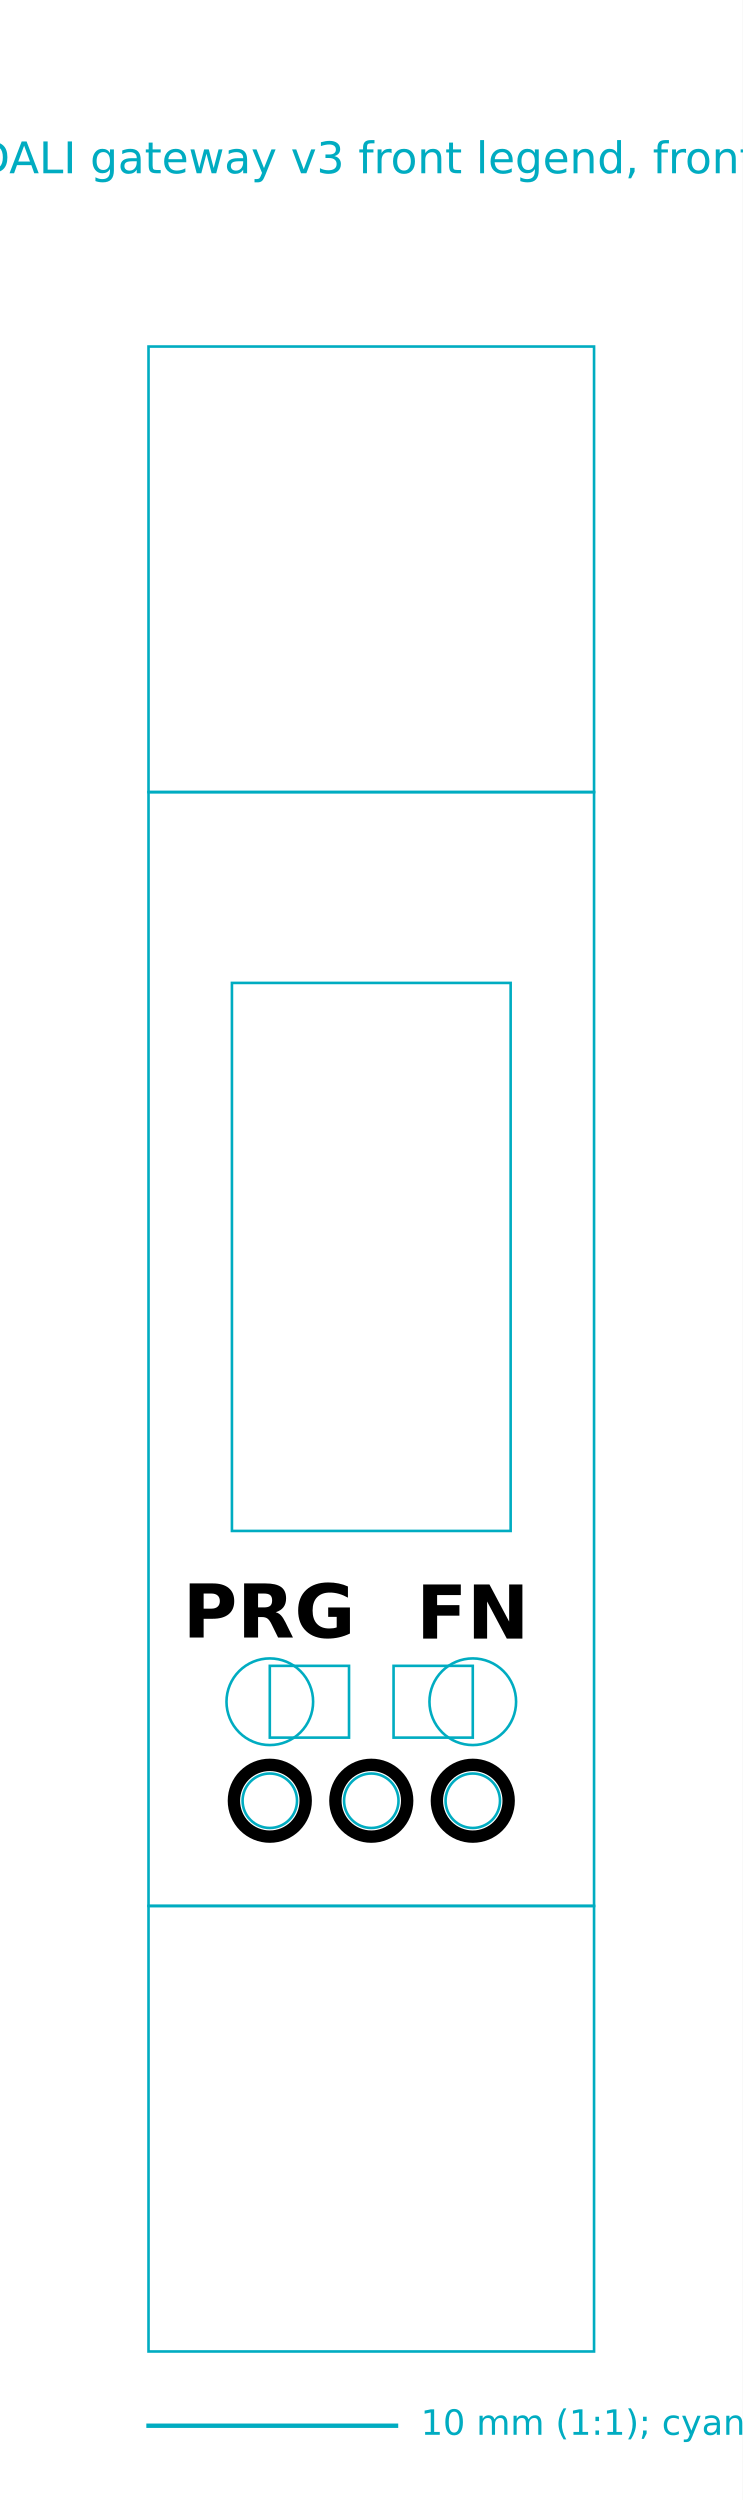
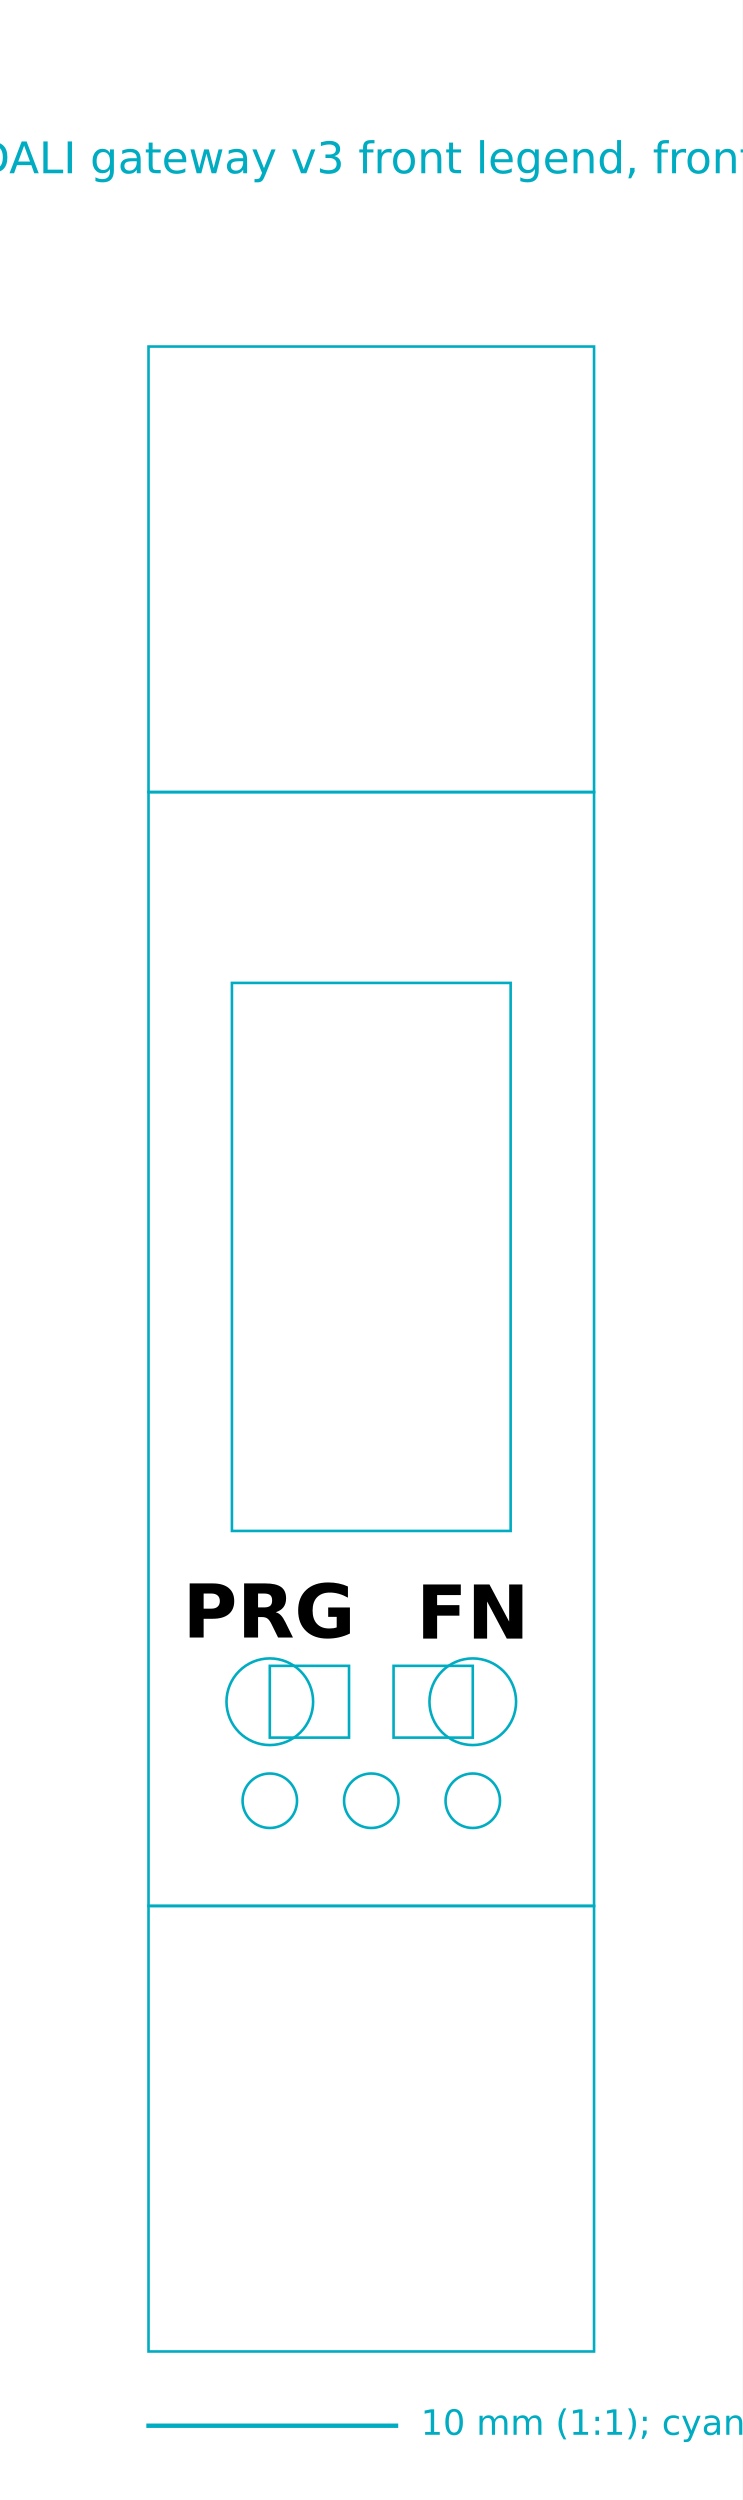
<svg xmlns="http://www.w3.org/2000/svg" xmlns:xlink="http://www.w3.org/1999/xlink" width="85.039pt" height="286.299pt" viewBox="0 0 85.039 286.299" version="1.1">
  <defs>
    <style type="text/css">*{stroke-linejoin: round; stroke-linecap: butt}</style>
  </defs>
  <g id="figure_1">
    <g id="patch_1">
      <path d="M 0 286.299  L 85.039 286.299  L 85.039 0  L 0 0  z " style="fill: #ffffff" />
    </g>
    <g id="axes_1">
      <g id="guides-face-bottom">
-         <path d="M 17.008 269.291  L 68.031 269.291  L 68.031 218.268  L 17.008 218.268  L 17.008 269.291  z " clip-path="url(#p8d68f23e0d)" style="fill: none; stroke: #00acc1; stroke-width: 0.3; stroke-linejoin: miter" />
+         <path d="M 17.008 269.291  L 68.031 269.291  L 68.031 218.268  L 17.008 218.268  L 17.008 269.291  z " clip-path="url(#p66c0e2fc7d)" style="fill: none; stroke: #00acc1; stroke-width: 0.3; stroke-linejoin: miter" />
      </g>
      <g id="guides-face-front">
-         <path d="M 17.008 218.268  L 68.031 218.268  L 68.031 90.709  L 17.008 90.709  L 17.008 218.268  z " clip-path="url(#p8d68f23e0d)" style="fill: none; stroke: #00acc1; stroke-width: 0.3; stroke-linejoin: miter" />
+         <path d="M 17.008 218.268  L 68.031 218.268  L 68.031 90.709  L 17.008 90.709  L 17.008 218.268  z " clip-path="url(#p66c0e2fc7d)" style="fill: none; stroke: #00acc1; stroke-width: 0.3; stroke-linejoin: miter" />
      </g>
      <g id="guides-face-top">
-         <path d="M 17.008 90.709  L 68.031 90.709  L 68.031 39.685  L 17.008 39.685  L 17.008 90.709  z " clip-path="url(#p8d68f23e0d)" style="fill: none; stroke: #00acc1; stroke-width: 0.3; stroke-linejoin: miter" />
+         <path d="M 17.008 90.709  L 68.031 90.709  L 68.031 39.685  L 17.008 39.685  L 17.008 90.709  z " clip-path="url(#p66c0e2fc7d)" style="fill: none; stroke: #00acc1; stroke-width: 0.3; stroke-linejoin: miter" />
      </g>
      <g id="guides-opening">
-         <path d="M 30.898 199.843  C 32.213 199.843 33.475 199.32 34.405 198.39  C 35.336 197.459 35.858 196.197 35.858 194.882  C 35.858 193.566 35.336 192.304 34.405 191.374  C 33.475 190.444 32.213 189.921 30.898 189.921  C 29.582 189.921 28.32 190.444 27.39 191.374  C 26.46 192.304 25.937 193.566 25.937 194.882  C 25.937 196.197 26.46 197.459 27.39 198.39  C 28.32 199.32 29.582 199.843 30.898 199.843  L 30.898 199.843  z " clip-path="url(#p8d68f23e0d)" style="fill: none; stroke: #00acc1; stroke-width: 0.3; stroke-linejoin: miter" />
+         <path d="M 30.898 199.843  C 32.213 199.843 33.475 199.32 34.405 198.39  C 35.336 197.459 35.858 196.197 35.858 194.882  C 35.858 193.566 35.336 192.304 34.405 191.374  C 33.475 190.444 32.213 189.921 30.898 189.921  C 29.582 189.921 28.32 190.444 27.39 191.374  C 26.46 192.304 25.937 193.566 25.937 194.882  C 25.937 196.197 26.46 197.459 27.39 198.39  C 28.32 199.32 29.582 199.843 30.898 199.843  L 30.898 199.843  z " clip-path="url(#p66c0e2fc7d)" style="fill: none; stroke: #00acc1; stroke-width: 0.3; stroke-linejoin: miter" />
      </g>
      <g id="guides-opening">
-         <path d="M 30.898 198.992  L 39.969 198.992  L 39.969 190.772  L 30.898 190.772  L 30.898 198.992  z " clip-path="url(#p8d68f23e0d)" style="fill: none; stroke: #00acc1; stroke-width: 0.3; stroke-linejoin: miter" />
+         <path d="M 30.898 198.992  L 39.969 198.992  L 39.969 190.772  L 30.898 190.772  L 30.898 198.992  z " clip-path="url(#p66c0e2fc7d)" style="fill: none; stroke: #00acc1; stroke-width: 0.3; stroke-linejoin: miter" />
      </g>
      <g id="guides-opening">
-         <path d="M 54.142 199.843  C 55.457 199.843 56.719 199.32 57.649 198.39  C 58.58 197.459 59.102 196.197 59.102 194.882  C 59.102 193.566 58.58 192.304 57.649 191.374  C 56.719 190.444 55.457 189.921 54.142 189.921  C 52.826 189.921 51.564 190.444 50.634 191.374  C 49.704 192.304 49.181 193.566 49.181 194.882  C 49.181 196.197 49.704 197.459 50.634 198.39  C 51.564 199.32 52.826 199.843 54.142 199.843  L 54.142 199.843  z " clip-path="url(#p8d68f23e0d)" style="fill: none; stroke: #00acc1; stroke-width: 0.3; stroke-linejoin: miter" />
+         <path d="M 54.142 199.843  C 55.457 199.843 56.719 199.32 57.649 198.39  C 58.58 197.459 59.102 196.197 59.102 194.882  C 59.102 193.566 58.58 192.304 57.649 191.374  C 56.719 190.444 55.457 189.921 54.142 189.921  C 52.826 189.921 51.564 190.444 50.634 191.374  C 49.704 192.304 49.181 193.566 49.181 194.882  C 49.181 196.197 49.704 197.459 50.634 198.39  C 51.564 199.32 52.826 199.843 54.142 199.843  L 54.142 199.843  z " clip-path="url(#p66c0e2fc7d)" style="fill: none; stroke: #00acc1; stroke-width: 0.3; stroke-linejoin: miter" />
      </g>
      <g id="guides-opening">
-         <path d="M 45.071 198.992  L 54.142 198.992  L 54.142 190.772  L 45.071 190.772  L 45.071 198.992  z " clip-path="url(#p8d68f23e0d)" style="fill: none; stroke: #00acc1; stroke-width: 0.3; stroke-linejoin: miter" />
+         <path d="M 45.071 198.992  L 54.142 198.992  L 54.142 190.772  L 45.071 190.772  L 45.071 198.992  z " clip-path="url(#p66c0e2fc7d)" style="fill: none; stroke: #00acc1; stroke-width: 0.3; stroke-linejoin: miter" />
      </g>
      <g id="guides-opening">
-         <path d="M 30.898 209.339  C 31.725 209.339 32.518 209.01 33.102 208.425  C 33.687 207.841 34.016 207.047 34.016 206.22  C 34.016 205.394 33.687 204.6 33.102 204.016  C 32.518 203.431 31.725 203.102 30.898 203.102  C 30.071 203.102 29.278 203.431 28.693 204.016  C 28.108 204.6 27.78 205.394 27.78 206.22  C 27.78 207.047 28.108 207.841 28.693 208.425  C 29.278 209.01 30.071 209.339 30.898 209.339  L 30.898 209.339  z " clip-path="url(#p8d68f23e0d)" style="fill: none; stroke: #00acc1; stroke-width: 0.3; stroke-linejoin: miter" />
+         <path d="M 30.898 209.339  C 31.725 209.339 32.518 209.01 33.102 208.425  C 33.687 207.841 34.016 207.047 34.016 206.22  C 34.016 205.394 33.687 204.6 33.102 204.016  C 32.518 203.431 31.725 203.102 30.898 203.102  C 30.071 203.102 29.278 203.431 28.693 204.016  C 28.108 204.6 27.78 205.394 27.78 206.22  C 27.78 207.047 28.108 207.841 28.693 208.425  C 29.278 209.01 30.071 209.339 30.898 209.339  L 30.898 209.339  z " clip-path="url(#p66c0e2fc7d)" style="fill: none; stroke: #00acc1; stroke-width: 0.3; stroke-linejoin: miter" />
      </g>
      <g id="guides-opening">
-         <path d="M 42.52 209.339  C 43.347 209.339 44.14 209.01 44.725 208.425  C 45.309 207.841 45.638 207.047 45.638 206.22  C 45.638 205.394 45.309 204.6 44.725 204.016  C 44.14 203.431 43.347 203.102 42.52 203.102  C 41.693 203.102 40.9 203.431 40.315 204.016  C 39.73 204.6 39.402 205.394 39.402 206.22  C 39.402 207.047 39.73 207.841 40.315 208.425  C 40.9 209.01 41.693 209.339 42.52 209.339  L 42.52 209.339  z " clip-path="url(#p8d68f23e0d)" style="fill: none; stroke: #00acc1; stroke-width: 0.3; stroke-linejoin: miter" />
+         <path d="M 42.52 209.339  C 43.347 209.339 44.14 209.01 44.725 208.425  C 45.309 207.841 45.638 207.047 45.638 206.22  C 45.638 205.394 45.309 204.6 44.725 204.016  C 44.14 203.431 43.347 203.102 42.52 203.102  C 41.693 203.102 40.9 203.431 40.315 204.016  C 39.73 204.6 39.402 205.394 39.402 206.22  C 39.402 207.047 39.73 207.841 40.315 208.425  C 40.9 209.01 41.693 209.339 42.52 209.339  L 42.52 209.339  z " clip-path="url(#p66c0e2fc7d)" style="fill: none; stroke: #00acc1; stroke-width: 0.3; stroke-linejoin: miter" />
      </g>
      <g id="guides-opening">
-         <path d="M 54.142 209.339  C 54.969 209.339 55.762 209.01 56.347 208.425  C 56.931 207.841 57.26 207.047 57.26 206.22  C 57.26 205.394 56.931 204.6 56.347 204.016  C 55.762 203.431 54.969 203.102 54.142 203.102  C 53.315 203.102 52.522 203.431 51.937 204.016  C 51.352 204.6 51.024 205.394 51.024 206.22  C 51.024 207.047 51.352 207.841 51.937 208.425  C 52.522 209.01 53.315 209.339 54.142 209.339  L 54.142 209.339  z " clip-path="url(#p8d68f23e0d)" style="fill: none; stroke: #00acc1; stroke-width: 0.3; stroke-linejoin: miter" />
+         <path d="M 54.142 209.339  C 54.969 209.339 55.762 209.01 56.347 208.425  C 56.931 207.841 57.26 207.047 57.26 206.22  C 57.26 205.394 56.931 204.6 56.347 204.016  C 55.762 203.431 54.969 203.102 54.142 203.102  C 53.315 203.102 52.522 203.431 51.937 204.016  C 51.352 204.6 51.024 205.394 51.024 206.22  C 51.024 207.047 51.352 207.841 51.937 208.425  C 52.522 209.01 53.315 209.339 54.142 209.339  L 54.142 209.339  z " clip-path="url(#p66c0e2fc7d)" style="fill: none; stroke: #00acc1; stroke-width: 0.3; stroke-linejoin: miter" />
      </g>
      <g id="guides-opening">
-         <path d="M 26.561 175.323  L 58.479 175.323  L 58.479 112.564  L 26.561 112.564  L 26.561 175.323  z " clip-path="url(#p8d68f23e0d)" style="fill: none; stroke: #00acc1; stroke-width: 0.3; stroke-linejoin: miter" />
-       </g>
-       <g id="print-led-ring">
-         <path d="M 30.898 210.331  C 31.988 210.331 33.033 209.898 33.804 209.127  C 34.575 208.356 35.008 207.311 35.008 206.22  C 35.008 205.13 34.575 204.085 33.804 203.314  C 33.033 202.543 31.988 202.11 30.898 202.11  C 29.808 202.11 28.762 202.543 27.991 203.314  C 27.22 204.085 26.787 205.13 26.787 206.22  C 26.787 207.311 27.22 208.356 27.991 209.127  C 28.762 209.898 29.808 210.331 30.898 210.331  L 30.898 210.331  z " clip-path="url(#p8d68f23e0d)" style="fill: none; stroke: #000000; stroke-width: 1.417; stroke-linejoin: miter" />
-       </g>
-       <g id="print-led-ring">
-         <path d="M 42.52 210.331  C 43.61 210.331 44.655 209.898 45.426 209.127  C 46.197 208.356 46.63 207.311 46.63 206.22  C 46.63 205.13 46.197 204.085 45.426 203.314  C 44.655 202.543 43.61 202.11 42.52 202.11  C 41.43 202.11 40.384 202.543 39.613 203.314  C 38.843 204.085 38.409 205.13 38.409 206.22  C 38.409 207.311 38.843 208.356 39.613 209.127  C 40.384 209.898 41.43 210.331 42.52 210.331  L 42.52 210.331  z " clip-path="url(#p8d68f23e0d)" style="fill: none; stroke: #000000; stroke-width: 1.417; stroke-linejoin: miter" />
-       </g>
-       <g id="print-led-ring">
-         <path d="M 54.142 210.331  C 55.232 210.331 56.277 209.898 57.048 209.127  C 57.819 208.356 58.252 207.311 58.252 206.22  C 58.252 205.13 57.819 204.085 57.048 203.314  C 56.277 202.543 55.232 202.11 54.142 202.11  C 53.052 202.11 52.006 202.543 51.235 203.314  C 50.465 204.085 50.031 205.13 50.031 206.22  C 50.031 207.311 50.465 208.356 51.235 209.127  C 52.006 209.898 53.052 210.331 54.142 210.331  L 54.142 210.331  z " clip-path="url(#p8d68f23e0d)" style="fill: none; stroke: #000000; stroke-width: 1.417; stroke-linejoin: miter" />
+         <path d="M 26.561 175.323  L 58.479 175.323  L 58.479 112.564  L 26.561 112.564  L 26.561 175.323  z " clip-path="url(#p66c0e2fc7d)" style="fill: none; stroke: #00acc1; stroke-width: 0.3; stroke-linejoin: miter" />
      </g>
      <g id="print-text">
-         <path d="M 21.721 181.333  L 24.374 181.333  Q 25.557 181.333 26.19 181.859  Q 26.824 182.384 26.824 183.355  Q 26.824 184.332 26.19 184.857  Q 25.557 185.381 24.374 185.381  L 23.32 185.381  L 23.32 187.533  L 21.721 187.533  L 21.721 181.333  z M 23.32 182.491  L 23.32 184.223  L 24.203 184.223  Q 24.669 184.223 24.922 183.997  Q 25.176 183.771 25.176 183.355  Q 25.176 182.941 24.922 182.716  Q 24.669 182.491 24.203 182.491  L 23.32 182.491  z M 30.225 184.082  Q 30.728 184.082 30.945 183.896  Q 31.163 183.709 31.163 183.281  Q 31.163 182.857 30.945 182.675  Q 30.728 182.491 30.225 182.491  L 29.553 182.491  L 29.553 184.082  L 30.225 184.082  z M 29.553 185.186  L 29.553 187.533  L 27.954 187.533  L 27.954 181.333  L 30.395 181.333  Q 31.62 181.333 32.191 181.745  Q 32.762 182.155 32.762 183.044  Q 32.762 183.658 32.464 184.053  Q 32.168 184.447 31.57 184.635  Q 31.898 184.709 32.157 184.973  Q 32.418 185.237 32.683 185.772  L 33.551 187.533  L 31.849 187.533  L 31.093 185.993  Q 30.864 185.528 30.629 185.357  Q 30.395 185.186 30.005 185.186  L 29.553 185.186  z M 40.074 187.072  Q 39.476 187.363 38.833 187.509  Q 38.19 187.654 37.504 187.654  Q 35.955 187.654 35.05 186.787  Q 34.145 185.921 34.145 184.439  Q 34.145 182.941 35.066 182.081  Q 35.988 181.221 37.592 181.221  Q 38.21 181.221 38.776 181.338  Q 39.343 181.454 39.845 181.682  L 39.845 182.964  Q 39.327 182.671 38.814 182.526  Q 38.301 182.38 37.786 182.38  Q 36.832 182.38 36.315 182.914  Q 35.798 183.447 35.798 184.439  Q 35.798 185.423 36.296 185.959  Q 36.795 186.495 37.711 186.495  Q 37.961 186.495 38.175 186.464  Q 38.389 186.432 38.559 186.366  L 38.559 185.162  L 37.583 185.162  L 37.583 184.09  L 40.074 184.09  L 40.074 187.072  z " clip-path="url(#p8d68f23e0d)" />
+         <path d="M 21.721 181.333  L 24.374 181.333  Q 25.557 181.333 26.19 181.859  Q 26.824 182.384 26.824 183.355  Q 26.824 184.332 26.19 184.857  Q 25.557 185.381 24.374 185.381  L 23.32 185.381  L 23.32 187.533  L 21.721 187.533  L 21.721 181.333  z M 23.32 182.491  L 23.32 184.223  L 24.203 184.223  Q 24.669 184.223 24.922 183.997  Q 25.176 183.771 25.176 183.355  Q 25.176 182.941 24.922 182.716  Q 24.669 182.491 24.203 182.491  L 23.32 182.491  z M 30.225 184.082  Q 30.728 184.082 30.945 183.896  Q 31.163 183.709 31.163 183.281  Q 31.163 182.857 30.945 182.675  Q 30.728 182.491 30.225 182.491  L 29.553 182.491  L 29.553 184.082  L 30.225 184.082  z M 29.553 185.186  L 29.553 187.533  L 27.954 187.533  L 27.954 181.333  L 30.395 181.333  Q 31.62 181.333 32.191 181.745  Q 32.762 182.155 32.762 183.044  Q 32.762 183.658 32.464 184.053  Q 32.168 184.447 31.57 184.635  Q 31.898 184.709 32.157 184.973  Q 32.418 185.237 32.683 185.772  L 33.551 187.533  L 31.849 187.533  L 31.093 185.993  Q 30.864 185.528 30.629 185.357  Q 30.395 185.186 30.005 185.186  L 29.553 185.186  z M 40.074 187.072  Q 39.476 187.363 38.833 187.509  Q 38.19 187.654 37.504 187.654  Q 35.955 187.654 35.05 186.787  Q 34.145 185.921 34.145 184.439  Q 34.145 182.941 35.066 182.081  Q 35.988 181.221 37.592 181.221  Q 38.21 181.221 38.776 181.338  Q 39.343 181.454 39.845 181.682  L 39.845 182.964  Q 39.327 182.671 38.814 182.526  Q 38.301 182.38 37.786 182.38  Q 36.832 182.38 36.315 182.914  Q 35.798 183.447 35.798 184.439  Q 35.798 185.423 36.296 185.959  Q 36.795 186.495 37.711 186.495  Q 37.961 186.495 38.175 186.464  Q 38.389 186.432 38.559 186.366  L 38.559 185.162  L 37.583 185.162  L 37.583 184.09  L 40.074 184.09  L 40.074 187.072  z " clip-path="url(#p66c0e2fc7d)" />
      </g>
      <g id="print-text">
-         <path d="M 48.459 181.454  L 52.772 181.454  L 52.772 182.663  L 50.058 182.663  L 50.058 183.816  L 52.612 183.816  L 52.612 185.025  L 50.058 185.025  L 50.058 187.654  L 48.459 187.654  L 48.459 181.454  z M 54.269 181.454  L 56.053 181.454  L 58.308 185.706  L 58.308 181.454  L 59.824 181.454  L 59.824 187.654  L 58.038 187.654  L 55.783 183.402  L 55.783 187.654  L 54.269 187.654  L 54.269 181.454  z " clip-path="url(#p8d68f23e0d)" />
+         <path d="M 48.459 181.454  L 52.772 181.454  L 52.772 182.663  L 50.058 182.663  L 50.058 183.816  L 52.612 183.816  L 52.612 185.025  L 50.058 185.025  L 50.058 187.654  L 48.459 187.654  L 48.459 181.454  z M 54.269 181.454  L 56.053 181.454  L 58.308 185.706  L 58.308 181.454  L 59.824 181.454  L 59.824 187.654  L 58.038 187.654  L 55.783 183.402  L 55.783 187.654  L 54.269 187.654  L 54.269 181.454  z " clip-path="url(#p66c0e2fc7d)" />
      </g>
      <g id="guides-scale">
-         <path d="M 17.008 277.795  L 45.354 277.795  " clip-path="url(#p8d68f23e0d)" style="fill: none; stroke: #00acc1; stroke-width: 0.5; stroke-linecap: square" />
+         <path d="M 17.008 277.795  L 45.354 277.795  " clip-path="url(#p66c0e2fc7d)" style="fill: none; stroke: #00acc1; stroke-width: 0.5; stroke-linecap: square" />
      </g>
      <g id="guides-note">
        <g style="fill: #00acc1" transform="translate(48.18898 278.8345) scale(0.04 -0.04)">
          <defs>
            <path id="DejaVuSans-14" d="M 794 531  L 1825 531  L 1825 4091  L 703 3866  L 703 4441  L 1819 4666  L 2450 4666  L 2450 531  L 3481 531  L 3481 0  L 794 0  L 794 531  z " transform="scale(0.015625)" />
            <path id="DejaVuSans-13" d="M 2034 4250  Q 1547 4250 1301 3770  Q 1056 3291 1056 2328  Q 1056 1369 1301 889  Q 1547 409 2034 409  Q 2525 409 2770 889  Q 3016 1369 3016 2328  Q 3016 3291 2770 3770  Q 2525 4250 2034 4250  z M 2034 4750  Q 2819 4750 3233 4129  Q 3647 3509 3647 2328  Q 3647 1150 3233 529  Q 2819 -91 2034 -91  Q 1250 -91 836 529  Q 422 1150 422 2328  Q 422 3509 836 4129  Q 1250 4750 2034 4750  z " transform="scale(0.015625)" />
            <path id="DejaVuSans-3" transform="scale(0.015625)" />
            <path id="DejaVuSans-50" d="M 3328 2828  Q 3544 3216 3844 3400  Q 4144 3584 4550 3584  Q 5097 3584 5394 3201  Q 5691 2819 5691 2113  L 5691 0  L 5113 0  L 5113 2094  Q 5113 2597 4934 2840  Q 4756 3084 4391 3084  Q 3944 3084 3684 2787  Q 3425 2491 3425 1978  L 3425 0  L 2847 0  L 2847 2094  Q 2847 2600 2669 2842  Q 2491 3084 2119 3084  Q 1678 3084 1418 2786  Q 1159 2488 1159 1978  L 1159 0  L 581 0  L 581 3500  L 1159 3500  L 1159 2956  Q 1356 3278 1631 3431  Q 1906 3584 2284 3584  Q 2666 3584 2933 3390  Q 3200 3197 3328 2828  z " transform="scale(0.015625)" />
            <path id="DejaVuSans-b" d="M 1984 4856  Q 1566 4138 1362 3434  Q 1159 2731 1159 2009  Q 1159 1288 1364 580  Q 1569 -128 1984 -844  L 1484 -844  Q 1016 -109 783 600  Q 550 1309 550 2009  Q 550 2706 781 3412  Q 1013 4119 1484 4856  L 1984 4856  z " transform="scale(0.015625)" />
            <path id="DejaVuSans-1d" d="M 750 794  L 1409 794  L 1409 0  L 750 0  L 750 794  z M 750 3309  L 1409 3309  L 1409 2516  L 750 2516  L 750 3309  z " transform="scale(0.015625)" />
            <path id="DejaVuSans-c" d="M 513 4856  L 1013 4856  Q 1481 4119 1714 3412  Q 1947 2706 1947 2009  Q 1947 1309 1714 600  Q 1481 -109 1013 -844  L 513 -844  Q 928 -128 1133 580  Q 1338 1288 1338 2009  Q 1338 2731 1133 3434  Q 928 4138 513 4856  z " transform="scale(0.015625)" />
            <path id="DejaVuSans-1e" d="M 750 3309  L 1409 3309  L 1409 2516  L 750 2516  L 750 3309  z M 750 794  L 1409 794  L 1409 256  L 897 -744  L 494 -744  L 750 256  L 750 794  z " transform="scale(0.015625)" />
            <path id="DejaVuSans-46" d="M 3122 3366  L 3122 2828  Q 2878 2963 2633 3030  Q 2388 3097 2138 3097  Q 1578 3097 1268 2742  Q 959 2388 959 1747  Q 959 1106 1268 751  Q 1578 397 2138 397  Q 2388 397 2633 464  Q 2878 531 3122 666  L 3122 134  Q 2881 22 2623 -34  Q 2366 -91 2075 -91  Q 1284 -91 818 406  Q 353 903 353 1747  Q 353 2603 823 3093  Q 1294 3584 2113 3584  Q 2378 3584 2631 3529  Q 2884 3475 3122 3366  z " transform="scale(0.015625)" />
            <path id="DejaVuSans-5c" d="M 2059 -325  Q 1816 -950 1584 -1140  Q 1353 -1331 966 -1331  L 506 -1331  L 506 -850  L 844 -850  Q 1081 -850 1212 -737  Q 1344 -625 1503 -206  L 1606 56  L 191 3500  L 800 3500  L 1894 763  L 2988 3500  L 3597 3500  L 2059 -325  z " transform="scale(0.015625)" />
            <path id="DejaVuSans-44" d="M 2194 1759  Q 1497 1759 1228 1600  Q 959 1441 959 1056  Q 959 750 1161 570  Q 1363 391 1709 391  Q 2188 391 2477 730  Q 2766 1069 2766 1631  L 2766 1759  L 2194 1759  z M 3341 1997  L 3341 0  L 2766 0  L 2766 531  Q 2569 213 2275 61  Q 1981 -91 1556 -91  Q 1019 -91 701 211  Q 384 513 384 1019  Q 384 1609 779 1909  Q 1175 2209 1959 2209  L 2766 2209  L 2766 2266  Q 2766 2663 2505 2880  Q 2244 3097 1772 3097  Q 1472 3097 1187 3025  Q 903 2953 641 2809  L 641 3341  Q 956 3463 1253 3523  Q 1550 3584 1831 3584  Q 2591 3584 2966 3190  Q 3341 2797 3341 1997  z " transform="scale(0.015625)" />
            <path id="DejaVuSans-51" d="M 3513 2113  L 3513 0  L 2938 0  L 2938 2094  Q 2938 2591 2744 2837  Q 2550 3084 2163 3084  Q 1697 3084 1428 2787  Q 1159 2491 1159 1978  L 1159 0  L 581 0  L 581 3500  L 1159 3500  L 1159 2956  Q 1366 3272 1645 3428  Q 1925 3584 2291 3584  Q 2894 3584 3203 3211  Q 3513 2838 3513 2113  z " transform="scale(0.015625)" />
            <path id="DejaVuSans-20" d="M 678 2906  L 4684 2906  L 4684 2381  L 678 2381  L 678 2906  z M 678 1631  L 4684 1631  L 4684 1100  L 678 1100  L 678 1631  z " transform="scale(0.015625)" />
            <path id="DejaVuSans-4a" d="M 2906 1791  Q 2906 2416 2648 2759  Q 2391 3103 1925 3103  Q 1463 3103 1205 2759  Q 947 2416 947 1791  Q 947 1169 1205 825  Q 1463 481 1925 481  Q 2391 481 2648 825  Q 2906 1169 2906 1791  z M 3481 434  Q 3481 -459 3084 -895  Q 2688 -1331 1869 -1331  Q 1566 -1331 1297 -1286  Q 1028 -1241 775 -1147  L 775 -588  Q 1028 -725 1275 -790  Q 1522 -856 1778 -856  Q 2344 -856 2625 -561  Q 2906 -266 2906 331  L 2906 616  Q 2728 306 2450 153  Q 2172 0 1784 0  Q 1141 0 747 490  Q 353 981 353 1791  Q 353 2603 747 3093  Q 1141 3584 1784 3584  Q 2172 3584 2450 3431  Q 2728 3278 2906 2969  L 2906 3500  L 3481 3500  L 3481 434  z " transform="scale(0.015625)" />
            <path id="DejaVuSans-58" d="M 544 1381  L 544 3500  L 1119 3500  L 1119 1403  Q 1119 906 1312 657  Q 1506 409 1894 409  Q 2359 409 2629 706  Q 2900 1003 2900 1516  L 2900 3500  L 3475 3500  L 3475 0  L 2900 0  L 2900 538  Q 2691 219 2414 64  Q 2138 -91 1772 -91  Q 1169 -91 856 284  Q 544 659 544 1381  z M 1991 3584  L 1991 3584  z " transform="scale(0.015625)" />
            <path id="DejaVuSans-4c" d="M 603 3500  L 1178 3500  L 1178 0  L 603 0  L 603 3500  z M 603 4863  L 1178 4863  L 1178 4134  L 603 4134  L 603 4863  z " transform="scale(0.015625)" />
            <path id="DejaVuSans-47" d="M 2906 2969  L 2906 4863  L 3481 4863  L 3481 0  L 2906 0  L 2906 525  Q 2725 213 2448 61  Q 2172 -91 1784 -91  Q 1150 -91 751 415  Q 353 922 353 1747  Q 353 2572 751 3078  Q 1150 3584 1784 3584  Q 2172 3584 2448 3432  Q 2725 3281 2906 2969  z M 947 1747  Q 947 1113 1208 752  Q 1469 391 1925 391  Q 2381 391 2643 752  Q 2906 1113 2906 1747  Q 2906 2381 2643 2742  Q 2381 3103 1925 3103  Q 1469 3103 1208 2742  Q 947 2381 947 1747  z " transform="scale(0.015625)" />
            <path id="DejaVuSans-48" d="M 3597 1894  L 3597 1613  L 953 1613  Q 991 1019 1311 708  Q 1631 397 2203 397  Q 2534 397 2845 478  Q 3156 559 3463 722  L 3463 178  Q 3153 47 2828 -22  Q 2503 -91 2169 -91  Q 1331 -91 842 396  Q 353 884 353 1716  Q 353 2575 817 3079  Q 1281 3584 2069 3584  Q 2775 3584 3186 3129  Q 3597 2675 3597 1894  z M 3022 2063  Q 3016 2534 2758 2815  Q 2500 3097 2075 3097  Q 1594 3097 1305 2825  Q 1016 2553 972 2059  L 3022 2063  z " transform="scale(0.015625)" />
            <path id="DejaVuSans-56" d="M 2834 3397  L 2834 2853  Q 2591 2978 2328 3040  Q 2066 3103 1784 3103  Q 1356 3103 1142 2972  Q 928 2841 928 2578  Q 928 2378 1081 2264  Q 1234 2150 1697 2047  L 1894 2003  Q 2506 1872 2764 1633  Q 3022 1394 3022 966  Q 3022 478 2636 193  Q 2250 -91 1575 -91  Q 1294 -91 989 -36  Q 684 19 347 128  L 347 722  Q 666 556 975 473  Q 1284 391 1588 391  Q 1994 391 2212 530  Q 2431 669 2431 922  Q 2431 1156 2273 1281  Q 2116 1406 1581 1522  L 1381 1569  Q 847 1681 609 1914  Q 372 2147 372 2553  Q 372 3047 722 3315  Q 1072 3584 1716 3584  Q 2034 3584 2315 3537  Q 2597 3491 2834 3397  z " transform="scale(0.015625)" />
            <path id="DejaVuSans-f" d="M 750 794  L 1409 794  L 1409 256  L 897 -744  L 494 -744  L 750 256  L 750 794  z " transform="scale(0.015625)" />
            <path id="DejaVuSans-52" d="M 1959 3097  Q 1497 3097 1228 2736  Q 959 2375 959 1747  Q 959 1119 1226 758  Q 1494 397 1959 397  Q 2419 397 2687 759  Q 2956 1122 2956 1747  Q 2956 2369 2687 2733  Q 2419 3097 1959 3097  z M 1959 3584  Q 2709 3584 3137 3096  Q 3566 2609 3566 1747  Q 3566 888 3137 398  Q 2709 -91 1959 -91  Q 1206 -91 779 398  Q 353 888 353 1747  Q 353 2609 779 3096  Q 1206 3584 1959 3584  z " transform="scale(0.015625)" />
            <path id="DejaVuSans-57" d="M 1172 4494  L 1172 3500  L 2356 3500  L 2356 3053  L 1172 3053  L 1172 1153  Q 1172 725 1289 603  Q 1406 481 1766 481  L 2356 481  L 2356 0  L 1766 0  Q 1100 0 847 248  Q 594 497 594 1153  L 594 3053  L 172 3053  L 172 3500  L 594 3500  L 594 4494  L 1172 4494  z " transform="scale(0.015625)" />
            <path id="DejaVuSans-53" d="M 1159 525  L 1159 -1331  L 581 -1331  L 581 3500  L 1159 3500  L 1159 2969  Q 1341 3281 1617 3432  Q 1894 3584 2278 3584  Q 2916 3584 3314 3078  Q 3713 2572 3713 1747  Q 3713 922 3314 415  Q 2916 -91 2278 -91  Q 1894 -91 1617 61  Q 1341 213 1159 525  z M 3116 1747  Q 3116 2381 2855 2742  Q 2594 3103 2138 3103  Q 1681 3103 1420 2742  Q 1159 2381 1159 1747  Q 1159 1113 1420 752  Q 1681 391 2138 391  Q 2594 391 2855 752  Q 3116 1113 3116 1747  z " transform="scale(0.015625)" />
            <path id="DejaVuSans-55" d="M 2631 2963  Q 2534 3019 2420 3045  Q 2306 3072 2169 3072  Q 1681 3072 1420 2755  Q 1159 2438 1159 1844  L 1159 0  L 581 0  L 581 3500  L 1159 3500  L 1159 2956  Q 1341 3275 1631 3429  Q 1922 3584 2338 3584  Q 2397 3584 2469 3576  Q 2541 3569 2628 3553  L 2631 2963  z " transform="scale(0.015625)" />
          </defs>
          <use xlink:href="#DejaVuSans-14" />
          <use xlink:href="#DejaVuSans-13" transform="translate(63.625 0)" />
          <use xlink:href="#DejaVuSans-3" transform="translate(127.25 0)" />
          <use xlink:href="#DejaVuSans-50" transform="translate(159.0312 0)" />
          <use xlink:href="#DejaVuSans-50" transform="translate(256.4375 0)" />
          <use xlink:href="#DejaVuSans-3" transform="translate(353.8438 0)" />
          <use xlink:href="#DejaVuSans-b" transform="translate(385.625 0)" />
          <use xlink:href="#DejaVuSans-14" transform="translate(424.6406 0)" />
          <use xlink:href="#DejaVuSans-1d" transform="translate(488.2656 0)" />
          <use xlink:href="#DejaVuSans-14" transform="translate(521.9531 0)" />
          <use xlink:href="#DejaVuSans-c" transform="translate(585.5781 0)" />
          <use xlink:href="#DejaVuSans-1e" transform="translate(624.5938 0)" />
          <use xlink:href="#DejaVuSans-3" transform="translate(658.2812 0)" />
          <use xlink:href="#DejaVuSans-46" transform="translate(690.0625 0)" />
          <use xlink:href="#DejaVuSans-5c" transform="translate(745.0469 0)" />
          <use xlink:href="#DejaVuSans-44" transform="translate(804.2344 0)" />
          <use xlink:href="#DejaVuSans-51" transform="translate(865.5156 0)" />
          <use xlink:href="#DejaVuSans-3" transform="translate(928.8906 0)" />
          <use xlink:href="#DejaVuSans-20" transform="translate(960.6719 0)" />
          <use xlink:href="#DejaVuSans-3" transform="translate(1044.469 0)" />
          <use xlink:href="#DejaVuSans-4a" transform="translate(1076.25 0)" />
          <use xlink:href="#DejaVuSans-58" transform="translate(1139.734 0)" />
          <use xlink:href="#DejaVuSans-4c" transform="translate(1203.109 0)" />
          <use xlink:href="#DejaVuSans-47" transform="translate(1230.891 0)" />
          <use xlink:href="#DejaVuSans-48" transform="translate(1294.375 0)" />
          <use xlink:href="#DejaVuSans-56" transform="translate(1355.906 0)" />
          <use xlink:href="#DejaVuSans-f" transform="translate(1408 0)" />
          <use xlink:href="#DejaVuSans-3" transform="translate(1439.781 0)" />
          <use xlink:href="#DejaVuSans-51" transform="translate(1471.562 0)" />
          <use xlink:href="#DejaVuSans-52" transform="translate(1534.938 0)" />
          <use xlink:href="#DejaVuSans-57" transform="translate(1596.125 0)" />
          <use xlink:href="#DejaVuSans-3" transform="translate(1635.328 0)" />
          <use xlink:href="#DejaVuSans-53" transform="translate(1667.109 0)" />
          <use xlink:href="#DejaVuSans-55" transform="translate(1730.594 0)" />
          <use xlink:href="#DejaVuSans-4c" transform="translate(1771.703 0)" />
          <use xlink:href="#DejaVuSans-51" transform="translate(1799.484 0)" />
          <use xlink:href="#DejaVuSans-57" transform="translate(1862.859 0)" />
          <use xlink:href="#DejaVuSans-48" transform="translate(1902.062 0)" />
          <use xlink:href="#DejaVuSans-47" transform="translate(1963.594 0)" />
        </g>
      </g>
      <g id="guides-title">
        <g style="fill: #00acc1" transform="translate(-14.70805 19.84252) scale(0.05 -0.05)">
          <defs>
            <path id="DejaVuSans-2e" d="M 628 4666  L 1259 4666  L 1259 2694  L 3353 4666  L 4166 4666  L 1850 2491  L 4331 0  L 3500 0  L 1259 2247  L 1259 0  L 628 0  L 628 4666  z " transform="scale(0.015625)" />
            <path id="DejaVuSans-31" d="M 628 4666  L 1478 4666  L 3547 763  L 3547 4666  L 4159 4666  L 4159 0  L 3309 0  L 1241 3903  L 1241 0  L 628 0  L 628 4666  z " transform="scale(0.015625)" />
            <path id="DejaVuSans-3b" d="M 403 4666  L 1081 4666  L 2241 2931  L 3406 4666  L 4084 4666  L 2584 2425  L 4184 0  L 3506 0  L 2194 1984  L 872 0  L 191 0  L 1856 2491  L 403 4666  z " transform="scale(0.015625)" />
            <path id="DejaVuSans-10" d="M 313 2009  L 1997 2009  L 1997 1497  L 313 1497  L 313 2009  z " transform="scale(0.015625)" />
            <path id="DejaVuSans-27" d="M 1259 4147  L 1259 519  L 2022 519  Q 2988 519 3436 956  Q 3884 1394 3884 2338  Q 3884 3275 3436 3711  Q 2988 4147 2022 4147  L 1259 4147  z M 628 4666  L 1925 4666  Q 3281 4666 3915 4102  Q 4550 3538 4550 2338  Q 4550 1131 3912 565  Q 3275 0 1925 0  L 628 0  L 628 4666  z " transform="scale(0.015625)" />
            <path id="DejaVuSans-24" d="M 2188 4044  L 1331 1722  L 3047 1722  L 2188 4044  z M 1831 4666  L 2547 4666  L 4325 0  L 3669 0  L 3244 1197  L 1141 1197  L 716 0  L 50 0  L 1831 4666  z " transform="scale(0.015625)" />
            <path id="DejaVuSans-2f" d="M 628 4666  L 1259 4666  L 1259 531  L 3531 531  L 3531 0  L 628 0  L 628 4666  z " transform="scale(0.015625)" />
            <path id="DejaVuSans-2c" d="M 628 4666  L 1259 4666  L 1259 0  L 628 0  L 628 4666  z " transform="scale(0.015625)" />
            <path id="DejaVuSans-5a" d="M 269 3500  L 844 3500  L 1563 769  L 2278 3500  L 2956 3500  L 3675 769  L 4391 3500  L 4966 3500  L 4050 0  L 3372 0  L 2619 2869  L 1863 0  L 1184 0  L 269 3500  z " transform="scale(0.015625)" />
            <path id="DejaVuSans-59" d="M 191 3500  L 800 3500  L 1894 563  L 2988 3500  L 3597 3500  L 2284 0  L 1503 0  L 191 3500  z " transform="scale(0.015625)" />
            <path id="DejaVuSans-16" d="M 2597 2516  Q 3050 2419 3304 2112  Q 3559 1806 3559 1356  Q 3559 666 3084 287  Q 2609 -91 1734 -91  Q 1441 -91 1130 -33  Q 819 25 488 141  L 488 750  Q 750 597 1062 519  Q 1375 441 1716 441  Q 2309 441 2620 675  Q 2931 909 2931 1356  Q 2931 1769 2642 2001  Q 2353 2234 1838 2234  L 1294 2234  L 1294 2753  L 1863 2753  Q 2328 2753 2575 2939  Q 2822 3125 2822 3475  Q 2822 3834 2567 4026  Q 2313 4219 1838 4219  Q 1578 4219 1281 4162  Q 984 4106 628 3988  L 628 4550  Q 988 4650 1302 4700  Q 1616 4750 1894 4750  Q 2613 4750 3031 4423  Q 3450 4097 3450 3541  Q 3450 3153 3228 2886  Q 3006 2619 2597 2516  z " transform="scale(0.015625)" />
            <path id="DejaVuSans-49" d="M 2375 4863  L 2375 4384  L 1825 4384  Q 1516 4384 1395 4259  Q 1275 4134 1275 3809  L 1275 3500  L 2222 3500  L 2222 3053  L 1275 3053  L 1275 0  L 697 0  L 697 3053  L 147 3053  L 147 3500  L 697 3500  L 697 3744  Q 697 4328 969 4595  Q 1241 4863 1831 4863  L 2375 4863  z " transform="scale(0.015625)" />
            <path id="DejaVuSans-4f" d="M 603 4863  L 1178 4863  L 1178 0  L 603 0  L 603 4863  z " transform="scale(0.015625)" />
          </defs>
          <use xlink:href="#DejaVuSans-2e" />
          <use xlink:href="#DejaVuSans-31" transform="translate(65.57812 0)" />
          <use xlink:href="#DejaVuSans-3b" transform="translate(140.3906 0)" />
          <use xlink:href="#DejaVuSans-10" transform="translate(203.9062 0)" />
          <use xlink:href="#DejaVuSans-27" transform="translate(239.9844 0)" />
          <use xlink:href="#DejaVuSans-24" transform="translate(315.2344 0)" />
          <use xlink:href="#DejaVuSans-2f" transform="translate(383.6406 0)" />
          <use xlink:href="#DejaVuSans-2c" transform="translate(439.3594 0)" />
          <use xlink:href="#DejaVuSans-3" transform="translate(468.8594 0)" />
          <use xlink:href="#DejaVuSans-4a" transform="translate(500.6406 0)" />
          <use xlink:href="#DejaVuSans-44" transform="translate(564.125 0)" />
          <use xlink:href="#DejaVuSans-57" transform="translate(625.4062 0)" />
          <use xlink:href="#DejaVuSans-48" transform="translate(664.6094 0)" />
          <use xlink:href="#DejaVuSans-5a" transform="translate(726.1406 0)" />
          <use xlink:href="#DejaVuSans-44" transform="translate(807.9219 0)" />
          <use xlink:href="#DejaVuSans-5c" transform="translate(869.2031 0)" />
          <use xlink:href="#DejaVuSans-3" transform="translate(928.3906 0)" />
          <use xlink:href="#DejaVuSans-59" transform="translate(960.1719 0)" />
          <use xlink:href="#DejaVuSans-16" transform="translate(1019.359 0)" />
          <use xlink:href="#DejaVuSans-3" transform="translate(1082.984 0)" />
          <use xlink:href="#DejaVuSans-49" transform="translate(1114.766 0)" />
          <use xlink:href="#DejaVuSans-55" transform="translate(1149.969 0)" />
          <use xlink:href="#DejaVuSans-52" transform="translate(1188.875 0)" />
          <use xlink:href="#DejaVuSans-51" transform="translate(1250.062 0)" />
          <use xlink:href="#DejaVuSans-57" transform="translate(1313.438 0)" />
          <use xlink:href="#DejaVuSans-3" transform="translate(1352.641 0)" />
          <use xlink:href="#DejaVuSans-4f" transform="translate(1384.422 0)" />
          <use xlink:href="#DejaVuSans-48" transform="translate(1412.203 0)" />
          <use xlink:href="#DejaVuSans-4a" transform="translate(1473.734 0)" />
          <use xlink:href="#DejaVuSans-48" transform="translate(1537.219 0)" />
          <use xlink:href="#DejaVuSans-51" transform="translate(1598.75 0)" />
          <use xlink:href="#DejaVuSans-47" transform="translate(1662.125 0)" />
          <use xlink:href="#DejaVuSans-f" transform="translate(1725.609 0)" />
          <use xlink:href="#DejaVuSans-3" transform="translate(1757.391 0)" />
          <use xlink:href="#DejaVuSans-49" transform="translate(1789.172 0)" />
          <use xlink:href="#DejaVuSans-55" transform="translate(1824.375 0)" />
          <use xlink:href="#DejaVuSans-52" transform="translate(1863.281 0)" />
          <use xlink:href="#DejaVuSans-51" transform="translate(1924.469 0)" />
          <use xlink:href="#DejaVuSans-57" transform="translate(1987.844 0)" />
          <use xlink:href="#DejaVuSans-3" transform="translate(2027.047 0)" />
          <use xlink:href="#DejaVuSans-59" transform="translate(2058.828 0)" />
          <use xlink:href="#DejaVuSans-4c" transform="translate(2118.016 0)" />
          <use xlink:href="#DejaVuSans-48" transform="translate(2145.797 0)" />
          <use xlink:href="#DejaVuSans-5a" transform="translate(2207.328 0)" />
        </g>
      </g>
    </g>
  </g>
  <defs>
-     <clipPath id="p8d68f23e0d">
+     <clipPath id="p66c0e2fc7d">
      <rect x="0" y="0" width="85.039" height="286.299" />
    </clipPath>
  </defs>
</svg>
